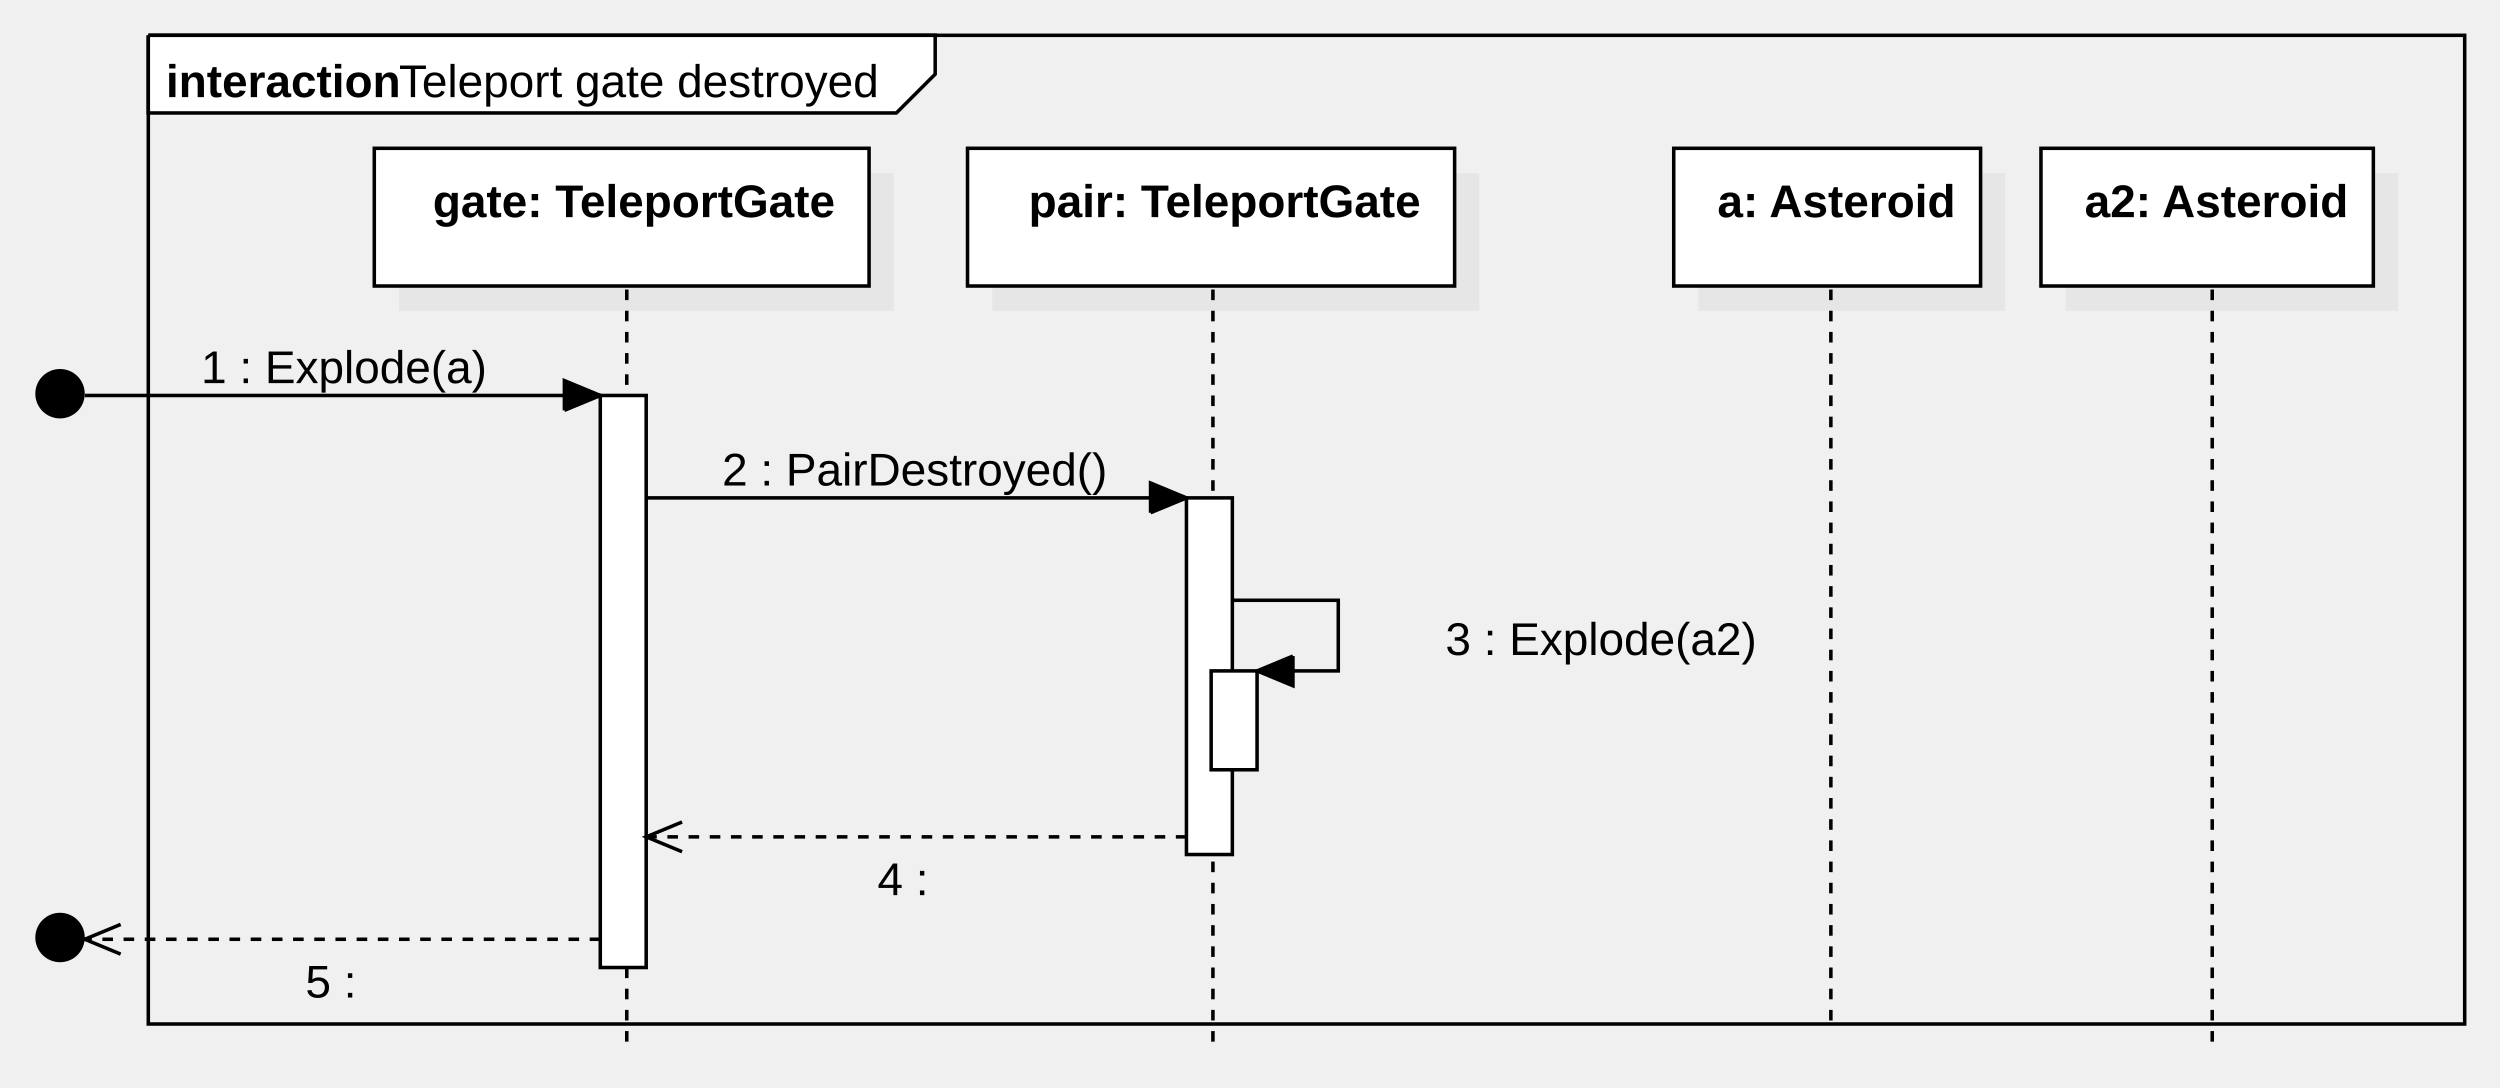
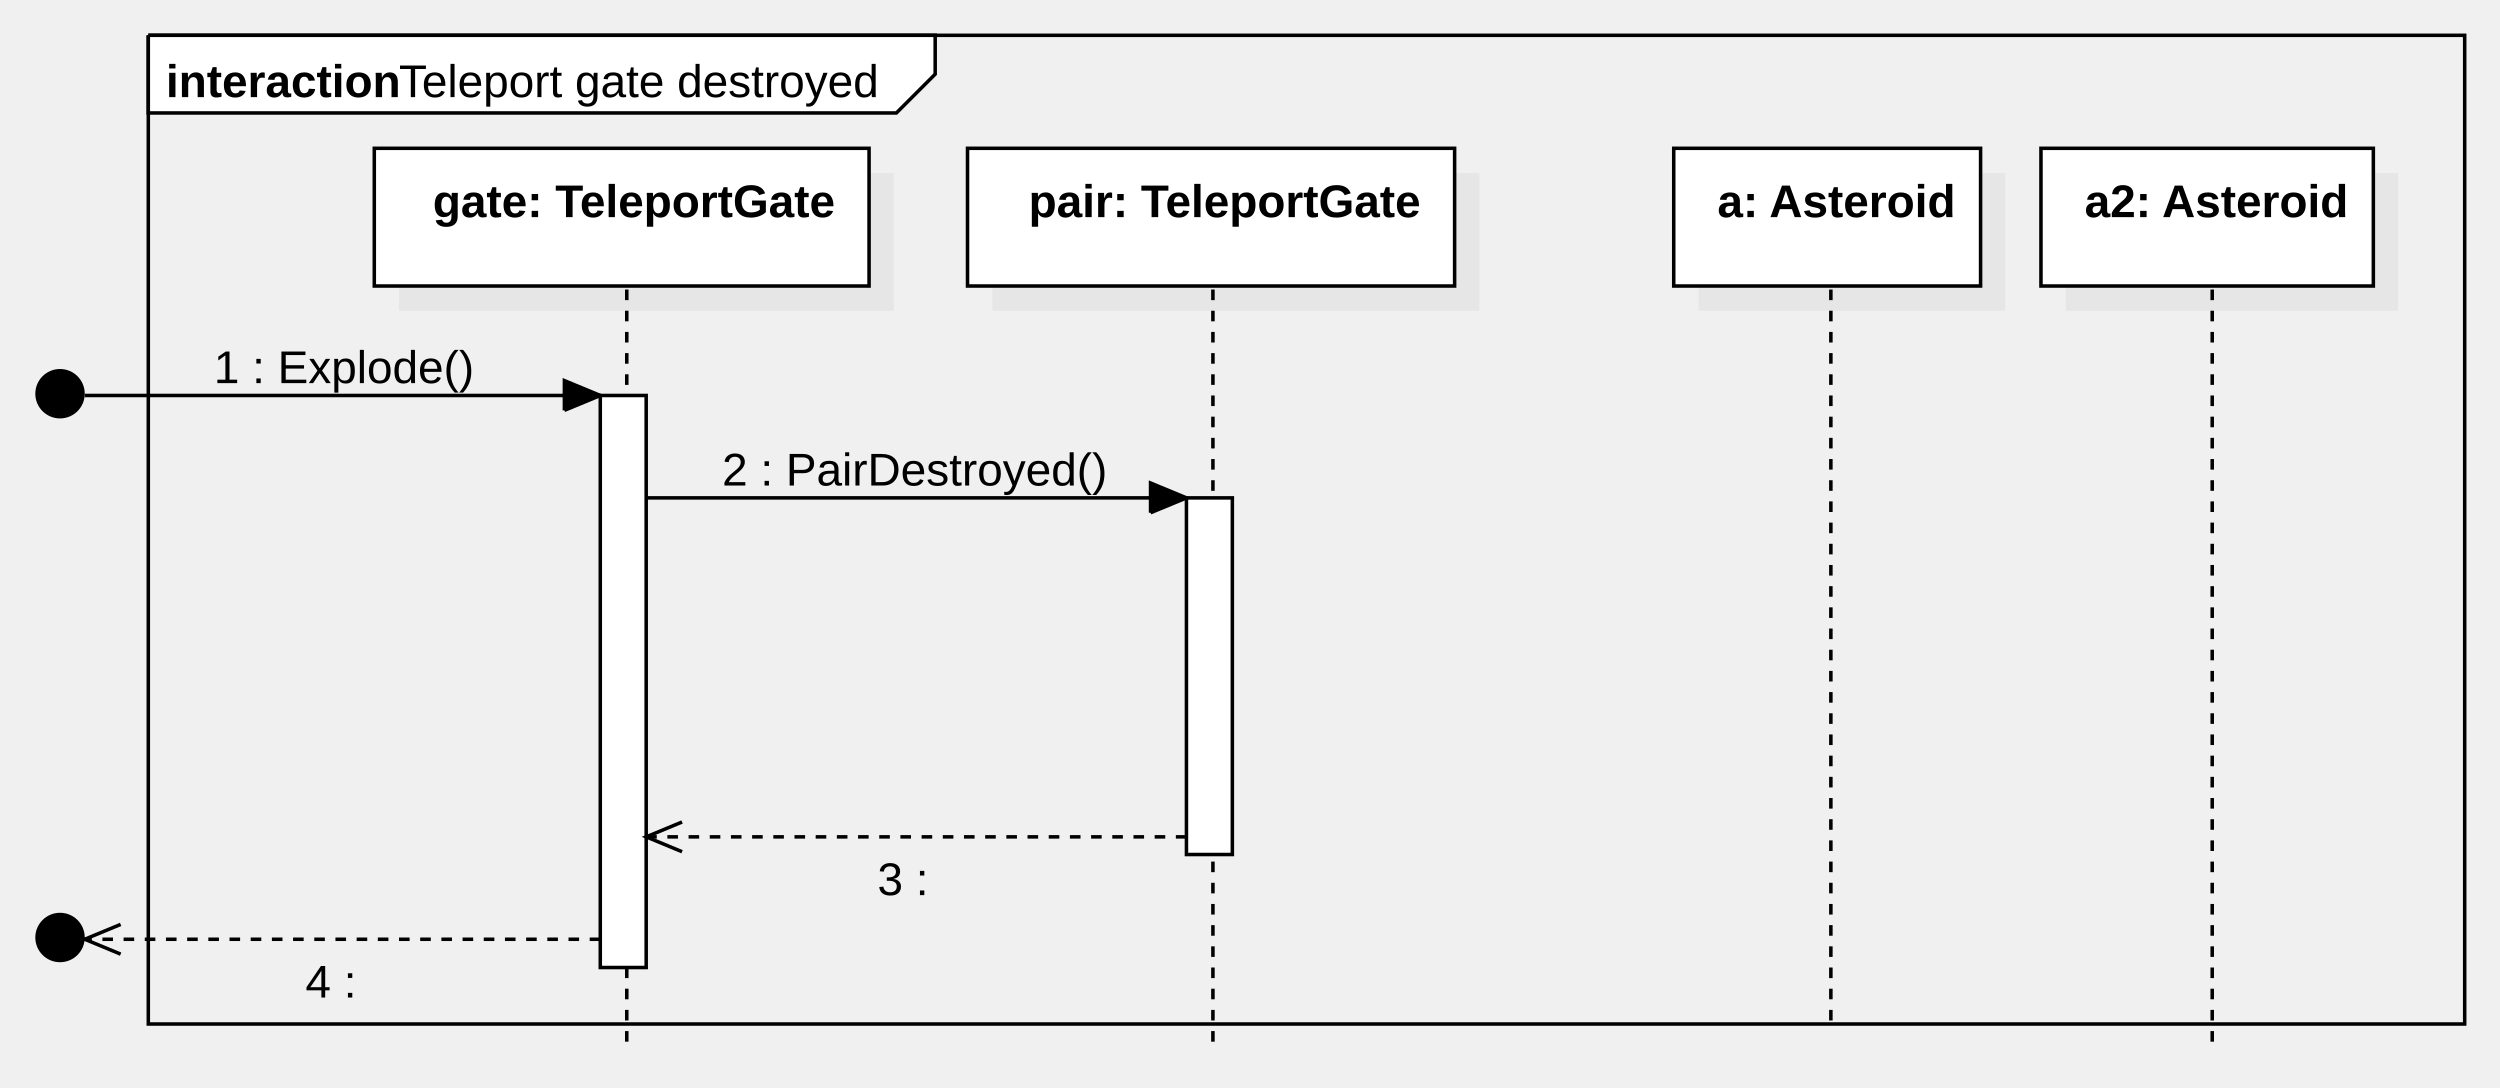
<svg xmlns="http://www.w3.org/2000/svg" version="1.1" width="708" height="308">
  <defs />
  <g>
    <g transform="translate(-54,2) scale(1,1)">
      <path fill="none" stroke="#000000" d="M 96 8 L 752 8 L 752 288 L 96 288 L 96 8" stroke-miterlimit="10" />
    </g>
    <g transform="translate(-54,2) scale(1,1)">
      <path fill="#ffffff" stroke="none" d="M 96 8 L 96 30 L 307.844 30 L 318.844 19 L 318.844 8 L 96 8" />
    </g>
    <g transform="translate(-54,2) scale(1,1)">
      <path fill="none" stroke="#000000" d="M 96 8 L 96 30 L 307.844 30 L 318.844 19 L 318.844 8 L 96 8 L 96 8" stroke-miterlimit="10" />
    </g>
    <g transform="translate(-54,2) scale(1,1)">
      <g>
        <path fill="none" stroke="none" />
        <text fill="#000000" stroke="none" font-family="Arial" font-size="13px" font-style="normal" font-weight="normal" text-decoration="none" x="166.979" y="25.5">Teleport gate destroyed</text>
      </g>
    </g>
    <g transform="translate(-54,2) scale(1,1)">
      <g>
        <path fill="none" stroke="none" />
        <text fill="#000000" stroke="none" font-family="Arial" font-size="13px" font-style="normal" font-weight="bold" text-decoration="none" x="101" y="25.5">interaction</text>
      </g>
    </g>
    <g transform="translate(-54,2) scale(1,1)">
      <rect fill="#C0C0C0" stroke="none" x="167" y="47" width="140.12" height="39" opacity="0.2" />
    </g>
    <g transform="translate(-54,2) scale(1,1)">
      <rect fill="#ffffff" stroke="none" x="160" y="40" width="140.12" height="39" />
    </g>
    <g transform="translate(-54,2) scale(1,1)">
      <path fill="none" stroke="#000000" d="M 160 40 L 300.12 40 L 300.12 79 L 160 79 L 160 40 Z Z" stroke-miterlimit="10" />
    </g>
    <g transform="translate(-54,2) scale(1,1)">
      <g>
        <path fill="none" stroke="none" />
        <text fill="#000000" stroke="none" font-family="Arial" font-size="13px" font-style="normal" font-weight="bold" text-decoration="none" x="176.581" y="59.5">gate: TeleportGate</text>
      </g>
    </g>
    <g transform="translate(-54,2) scale(1,1)">
      <path fill="none" stroke="#000000" d="M 231.5 80 L 231.5 296" stroke-miterlimit="10" stroke-dasharray="3" />
    </g>
    <g transform="translate(-54,2) scale(1,1)">
      <rect fill="#C0C0C0" stroke="none" x="335" y="47" width="137.949" height="39" opacity="0.2" />
    </g>
    <g transform="translate(-54,2) scale(1,1)">
      <rect fill="#ffffff" stroke="none" x="328" y="40" width="137.949" height="39" />
    </g>
    <g transform="translate(-54,2) scale(1,1)">
      <path fill="none" stroke="#000000" d="M 328 40 L 465.949 40 L 465.949 79 L 328 79 L 328 40 Z Z" stroke-miterlimit="10" />
    </g>
    <g transform="translate(-54,2) scale(1,1)">
      <g>
        <path fill="none" stroke="none" />
        <text fill="#000000" stroke="none" font-family="Arial" font-size="13px" font-style="normal" font-weight="bold" text-decoration="none" x="345.308" y="59.5">pair: TeleportGate</text>
      </g>
    </g>
    <g transform="translate(-54,2) scale(1,1)">
      <path fill="none" stroke="#000000" d="M 397.5 80 L 397.5 296" stroke-miterlimit="10" stroke-dasharray="3" />
    </g>
    <g transform="translate(-54,2) scale(1,1)">
      <path fill="#000000" stroke="none" d="M 64 109.5 C 64 105.634 67.134 102.5 71 102.5 C 74.866 102.5 78 105.634 78 109.5 C 78 113.366 74.866 116.5 71 116.5 C 67.134 116.5 64 113.366 64 109.5 Z" />
    </g>
    <g transform="translate(-54,2) scale(1,1)">
      <rect fill="#C0C0C0" stroke="none" x="535" y="47" width="86.901" height="39" opacity="0.2" />
    </g>
    <g transform="translate(-54,2) scale(1,1)">
      <rect fill="#ffffff" stroke="none" x="528" y="40" width="86.901" height="39" />
    </g>
    <g transform="translate(-54,2) scale(1,1)">
      <path fill="none" stroke="#000000" d="M 528 40 L 614.901 40 L 614.901 79 L 528 79 L 528 40 Z Z" stroke-miterlimit="10" />
    </g>
    <g transform="translate(-54,2) scale(1,1)">
      <g>
        <path fill="none" stroke="none" />
        <text fill="#000000" stroke="none" font-family="Arial" font-size="13px" font-style="normal" font-weight="bold" text-decoration="none" x="540.379" y="59.5">a: Asteroid</text>
      </g>
    </g>
    <g transform="translate(-54,2) scale(1,1)">
      <path fill="none" stroke="#000000" d="M 572.5 80 L 572.5 288" stroke-miterlimit="10" stroke-dasharray="3" />
    </g>
    <g transform="translate(-54,2) scale(1,1)">
      <path fill="#000000" stroke="none" d="M 64 263.5 C 64 259.634 67.134 256.5 71 256.5 C 74.866 256.5 78 259.634 78 263.5 C 78 267.366 74.866 270.5 71 270.5 C 67.134 270.5 64 267.366 64 263.5 Z" />
    </g>
    <g transform="translate(-54,2) scale(1,1)">
      <rect fill="#C0C0C0" stroke="none" x="639" y="47" width="94.131" height="39" opacity="0.2" />
    </g>
    <g transform="translate(-54,2) scale(1,1)">
      <rect fill="#ffffff" stroke="none" x="632" y="40" width="94.131" height="39" />
    </g>
    <g transform="translate(-54,2) scale(1,1)">
      <path fill="none" stroke="#000000" d="M 632 40 L 726.131 40 L 726.131 79 L 632 79 L 632 40 Z Z" stroke-miterlimit="10" />
    </g>
    <g transform="translate(-54,2) scale(1,1)">
      <g>
        <path fill="none" stroke="none" />
        <text fill="#000000" stroke="none" font-family="Arial" font-size="13px" font-style="normal" font-weight="bold" text-decoration="none" x="644.379" y="59.5">a2: Asteroid</text>
      </g>
    </g>
    <g transform="translate(-54,2) scale(1,1)">
      <path fill="none" stroke="#000000" d="M 680.5 80 L 680.5 296" stroke-miterlimit="10" stroke-dasharray="3" />
    </g>
    <g transform="translate(-54,2) scale(1,1)">
      <path fill="none" stroke="#000000" d="M 78 110 L 224 110" stroke-miterlimit="10" />
    </g>
    <g transform="translate(-54,2) scale(1,1)">
      <path fill="#000000" stroke="none" d="M 213.837 114.21 L 224 110 L 213.837 105.79" />
    </g>
    <g transform="translate(-54,2) scale(1,1)">
      <path fill="none" stroke="#000000" d="M 213.837 114.21 L 224 110 L 213.837 105.79 L 213.837 114.21" stroke-miterlimit="10" />
    </g>
    <g transform="translate(-54,2) scale(1,1)">
      <g>
        <path fill="none" stroke="none" />
-         <text fill="#000000" stroke="none" font-family="Arial" font-size="13px" font-style="normal" font-weight="normal" text-decoration="none" x="110.957" y="106.5">1 : Explode(a)</text>
+         <text fill="#000000" stroke="none" font-family="Arial" font-size="13px" font-style="normal" font-weight="normal" text-decoration="none" x="114.572" y="106.5">1 : Explode()</text>
      </g>
    </g>
    <g transform="translate(-54,2) scale(1,1)">
      <rect fill="#ffffff" stroke="none" x="224" y="110" width="13" height="162" />
    </g>
    <g transform="translate(-54,2) scale(1,1)">
      <path fill="none" stroke="#000000" d="M 224 110 L 237 110 L 237 272 L 224 272 L 224 110 Z Z" stroke-miterlimit="10" />
    </g>
    <g transform="translate(-54,2) scale(1,1)">
      <path fill="none" stroke="#000000" d="M 237 139 L 390 139" stroke-miterlimit="10" />
    </g>
    <g transform="translate(-54,2) scale(1,1)">
      <path fill="#000000" stroke="none" d="M 379.837 143.21 L 390 139 L 379.837 134.79" />
    </g>
    <g transform="translate(-54,2) scale(1,1)">
      <path fill="none" stroke="#000000" d="M 379.837 143.21 L 390 139 L 379.837 134.79 L 379.837 143.21" stroke-miterlimit="10" />
    </g>
    <g transform="translate(-54,2) scale(1,1)">
      <g>
        <path fill="none" stroke="none" />
        <text fill="#000000" stroke="none" font-family="Arial" font-size="13px" font-style="normal" font-weight="normal" text-decoration="none" x="258.5" y="135.5">2 : PairDestroyed()</text>
      </g>
    </g>
    <g transform="translate(-54,2) scale(1,1)">
      <rect fill="#ffffff" stroke="none" x="390" y="139" width="13" height="101" />
    </g>
    <g transform="translate(-54,2) scale(1,1)">
      <path fill="none" stroke="#000000" d="M 390 139 L 403 139 L 403 240 L 390 240 L 390 139 Z Z" stroke-miterlimit="10" />
    </g>
    <g transform="translate(-54,2) scale(1,1)">
-       <path fill="none" stroke="#000000" d="M 403 168 L 433 168 L 433 188 L 410 188" stroke-miterlimit="10" />
-     </g>
-     <g transform="translate(-54,2) scale(1,1)">
-       <path fill="#000000" stroke="none" d="M 420.163 183.79 L 410 188 L 420.163 192.21" />
-     </g>
-     <g transform="translate(-54,2) scale(1,1)">
-       <path fill="none" stroke="#000000" d="M 420.163 183.79 L 410 188 L 420.163 192.21 L 420.163 183.79" stroke-miterlimit="10" />
-     </g>
-     <g transform="translate(-54,2) scale(1,1)">
-       <g>
-         <path fill="none" stroke="none" />
-         <text fill="#000000" stroke="none" font-family="Arial" font-size="13px" font-style="normal" font-weight="normal" text-decoration="none" x="463.342" y="183.5">3 : Explode(a2)</text>
-       </g>
-     </g>
-     <g transform="translate(-54,2) scale(1,1)">
-       <rect fill="#ffffff" stroke="none" x="397" y="188" width="13" height="28" />
-     </g>
-     <g transform="translate(-54,2) scale(1,1)">
-       <path fill="none" stroke="#000000" d="M 397 188 L 410 188 L 410 216 L 397 216 L 397 188 Z Z" stroke-miterlimit="10" />
-     </g>
-     <g transform="translate(-54,2) scale(1,1)">
      <path fill="none" stroke="#000000" d="M 390 235 L 237 235" stroke-miterlimit="10" stroke-dasharray="3" />
    </g>
    <g transform="translate(-54,2) scale(1,1)">
      <path fill="none" stroke="#000000" d="M 247.163 230.79 L 237 235 L 247.163 239.21" stroke-miterlimit="10" />
    </g>
    <g transform="translate(-54,2) scale(1,1)">
      <g>
        <path fill="none" stroke="none" />
-         <text fill="#000000" stroke="none" font-family="Arial" font-size="13px" font-style="normal" font-weight="normal" text-decoration="none" x="302.5" y="251.5">4 : </text>
+         <text fill="#000000" stroke="none" font-family="Arial" font-size="13px" font-style="normal" font-weight="normal" text-decoration="none" x="302.5" y="251.5">3 : </text>
      </g>
    </g>
    <g transform="translate(-54,2) scale(1,1)">
      <path fill="none" stroke="#000000" d="M 224 264 L 78 264" stroke-miterlimit="10" stroke-dasharray="3" />
    </g>
    <g transform="translate(-54,2) scale(1,1)">
      <path fill="none" stroke="#000000" d="M 88.163 259.79 L 78 264 L 88.163 268.21" stroke-miterlimit="10" />
    </g>
    <g transform="translate(-54,2) scale(1,1)">
      <g>
        <path fill="none" stroke="none" />
-         <text fill="#000000" stroke="none" font-family="Arial" font-size="13px" font-style="normal" font-weight="normal" text-decoration="none" x="140.5" y="280.5">5 : </text>
+         <text fill="#000000" stroke="none" font-family="Arial" font-size="13px" font-style="normal" font-weight="normal" text-decoration="none" x="140.5" y="280.5">4 : </text>
      </g>
    </g>
  </g>
</svg>
